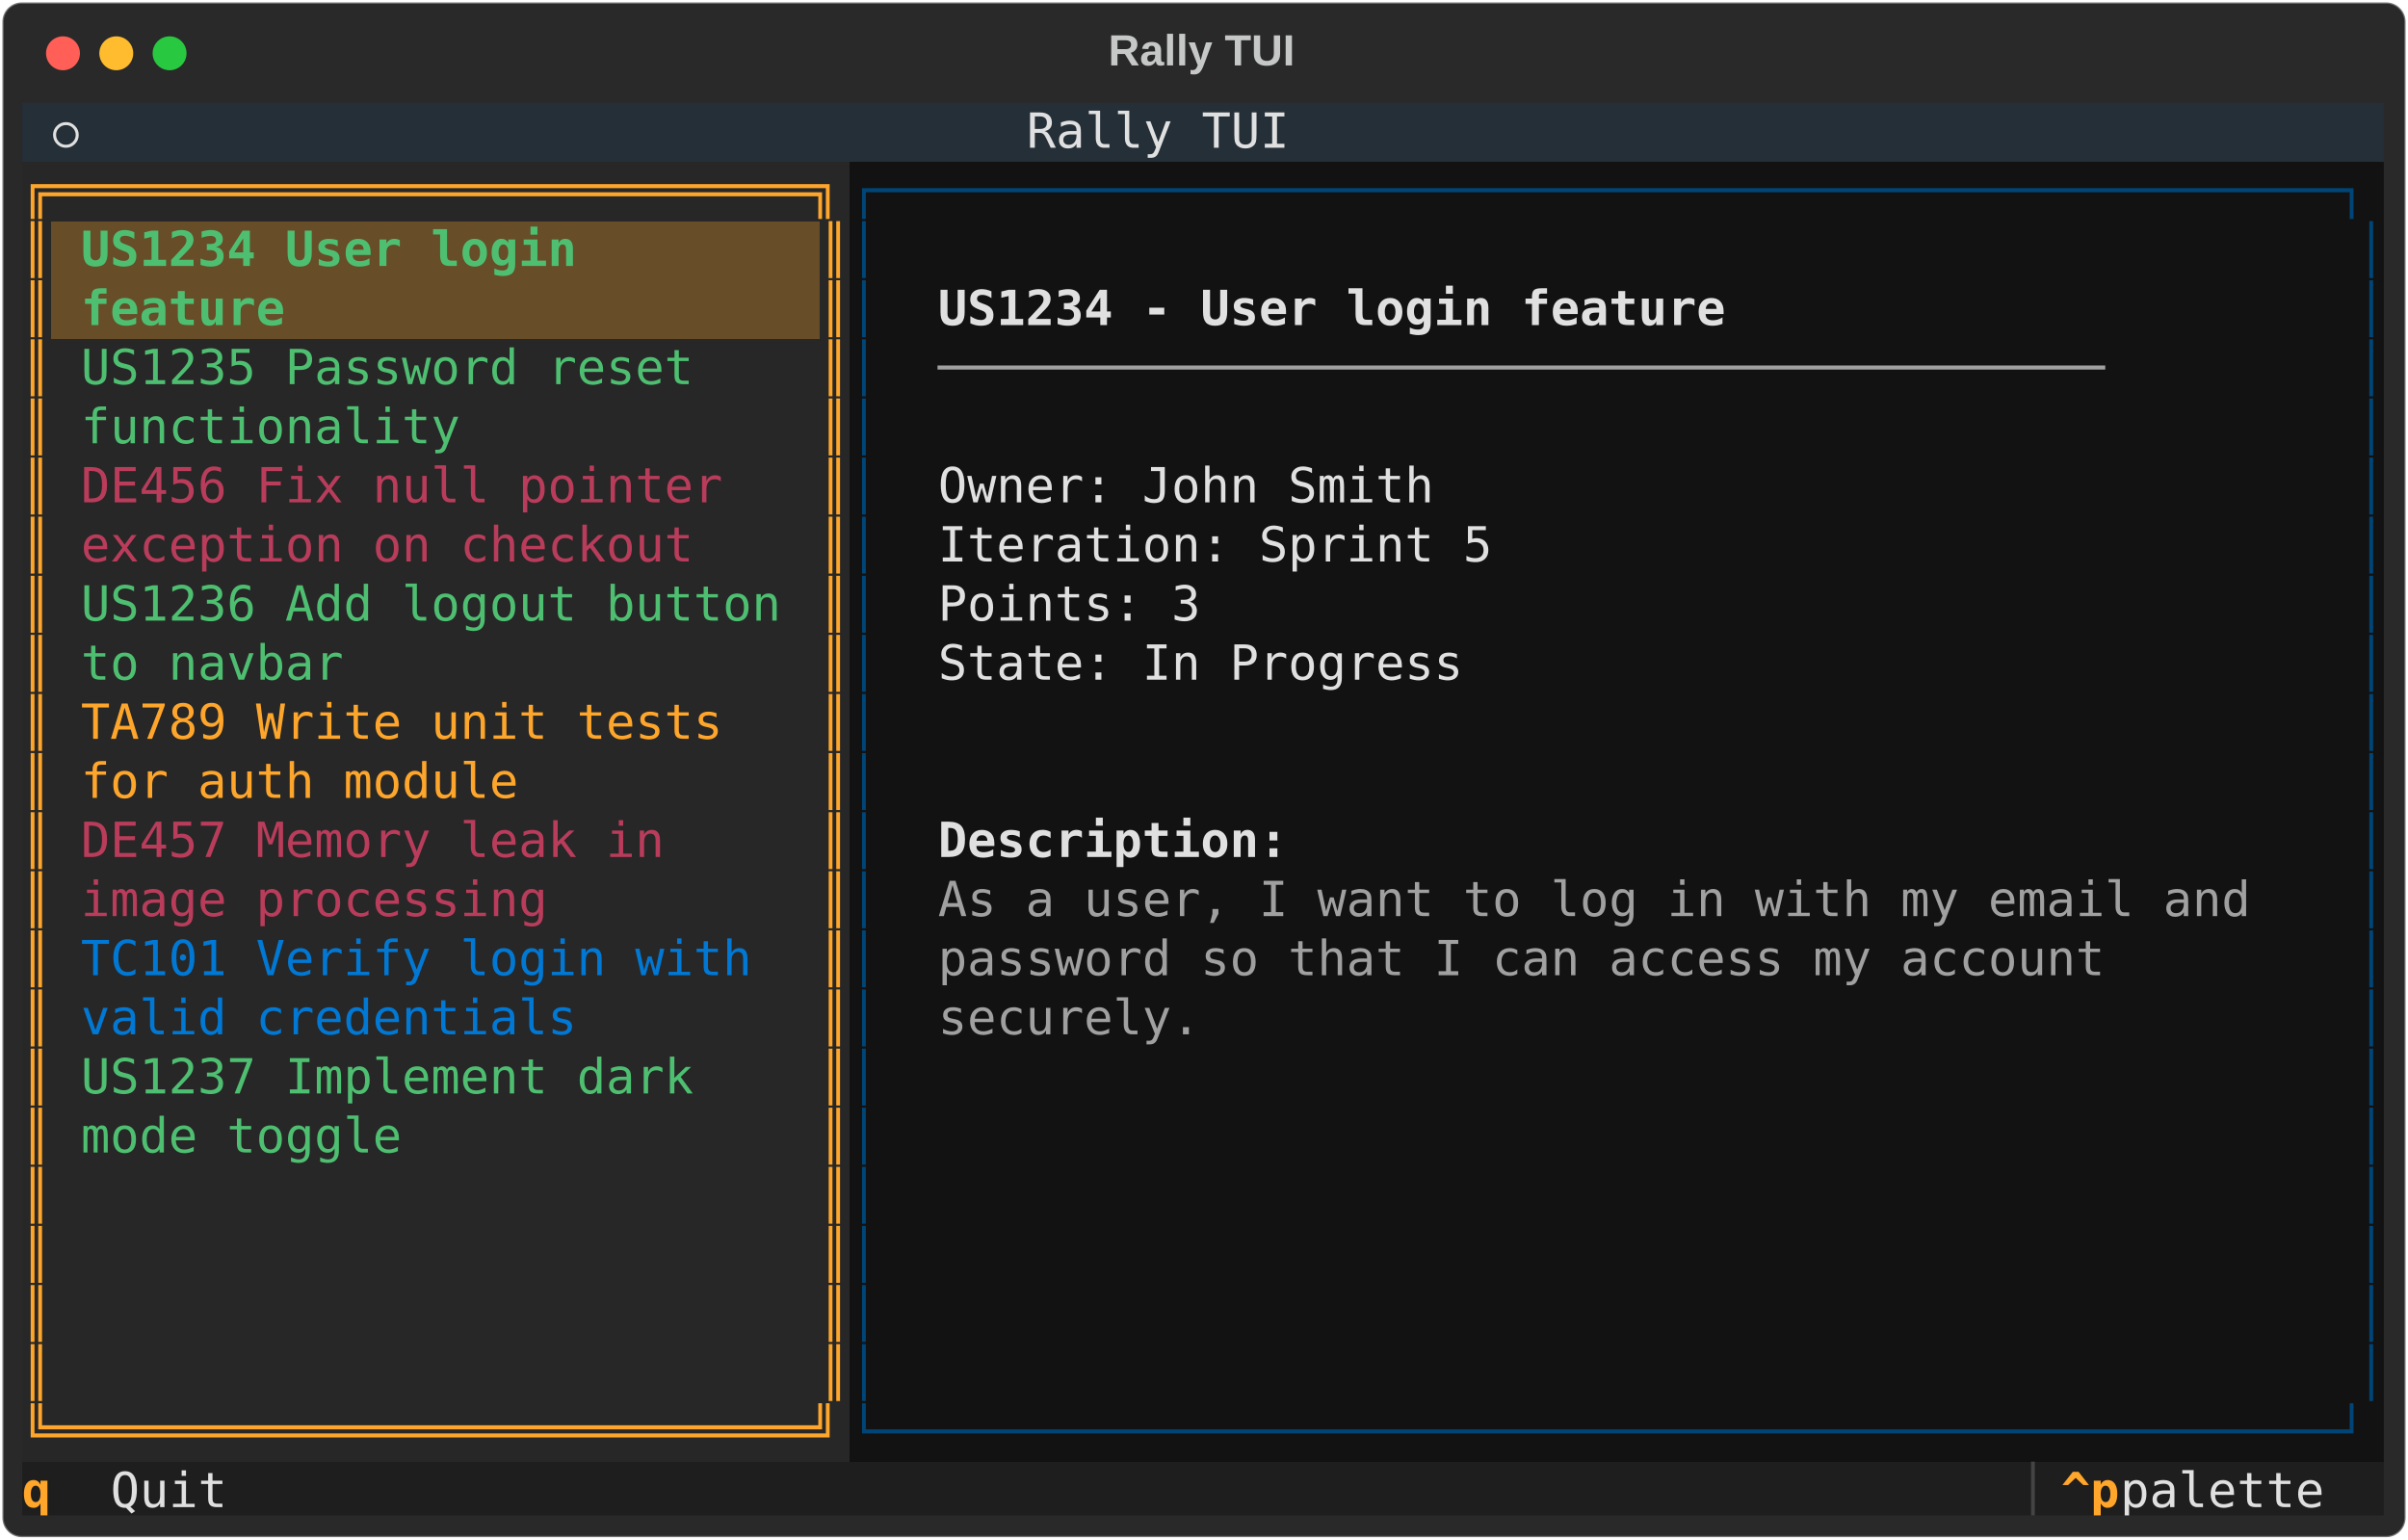
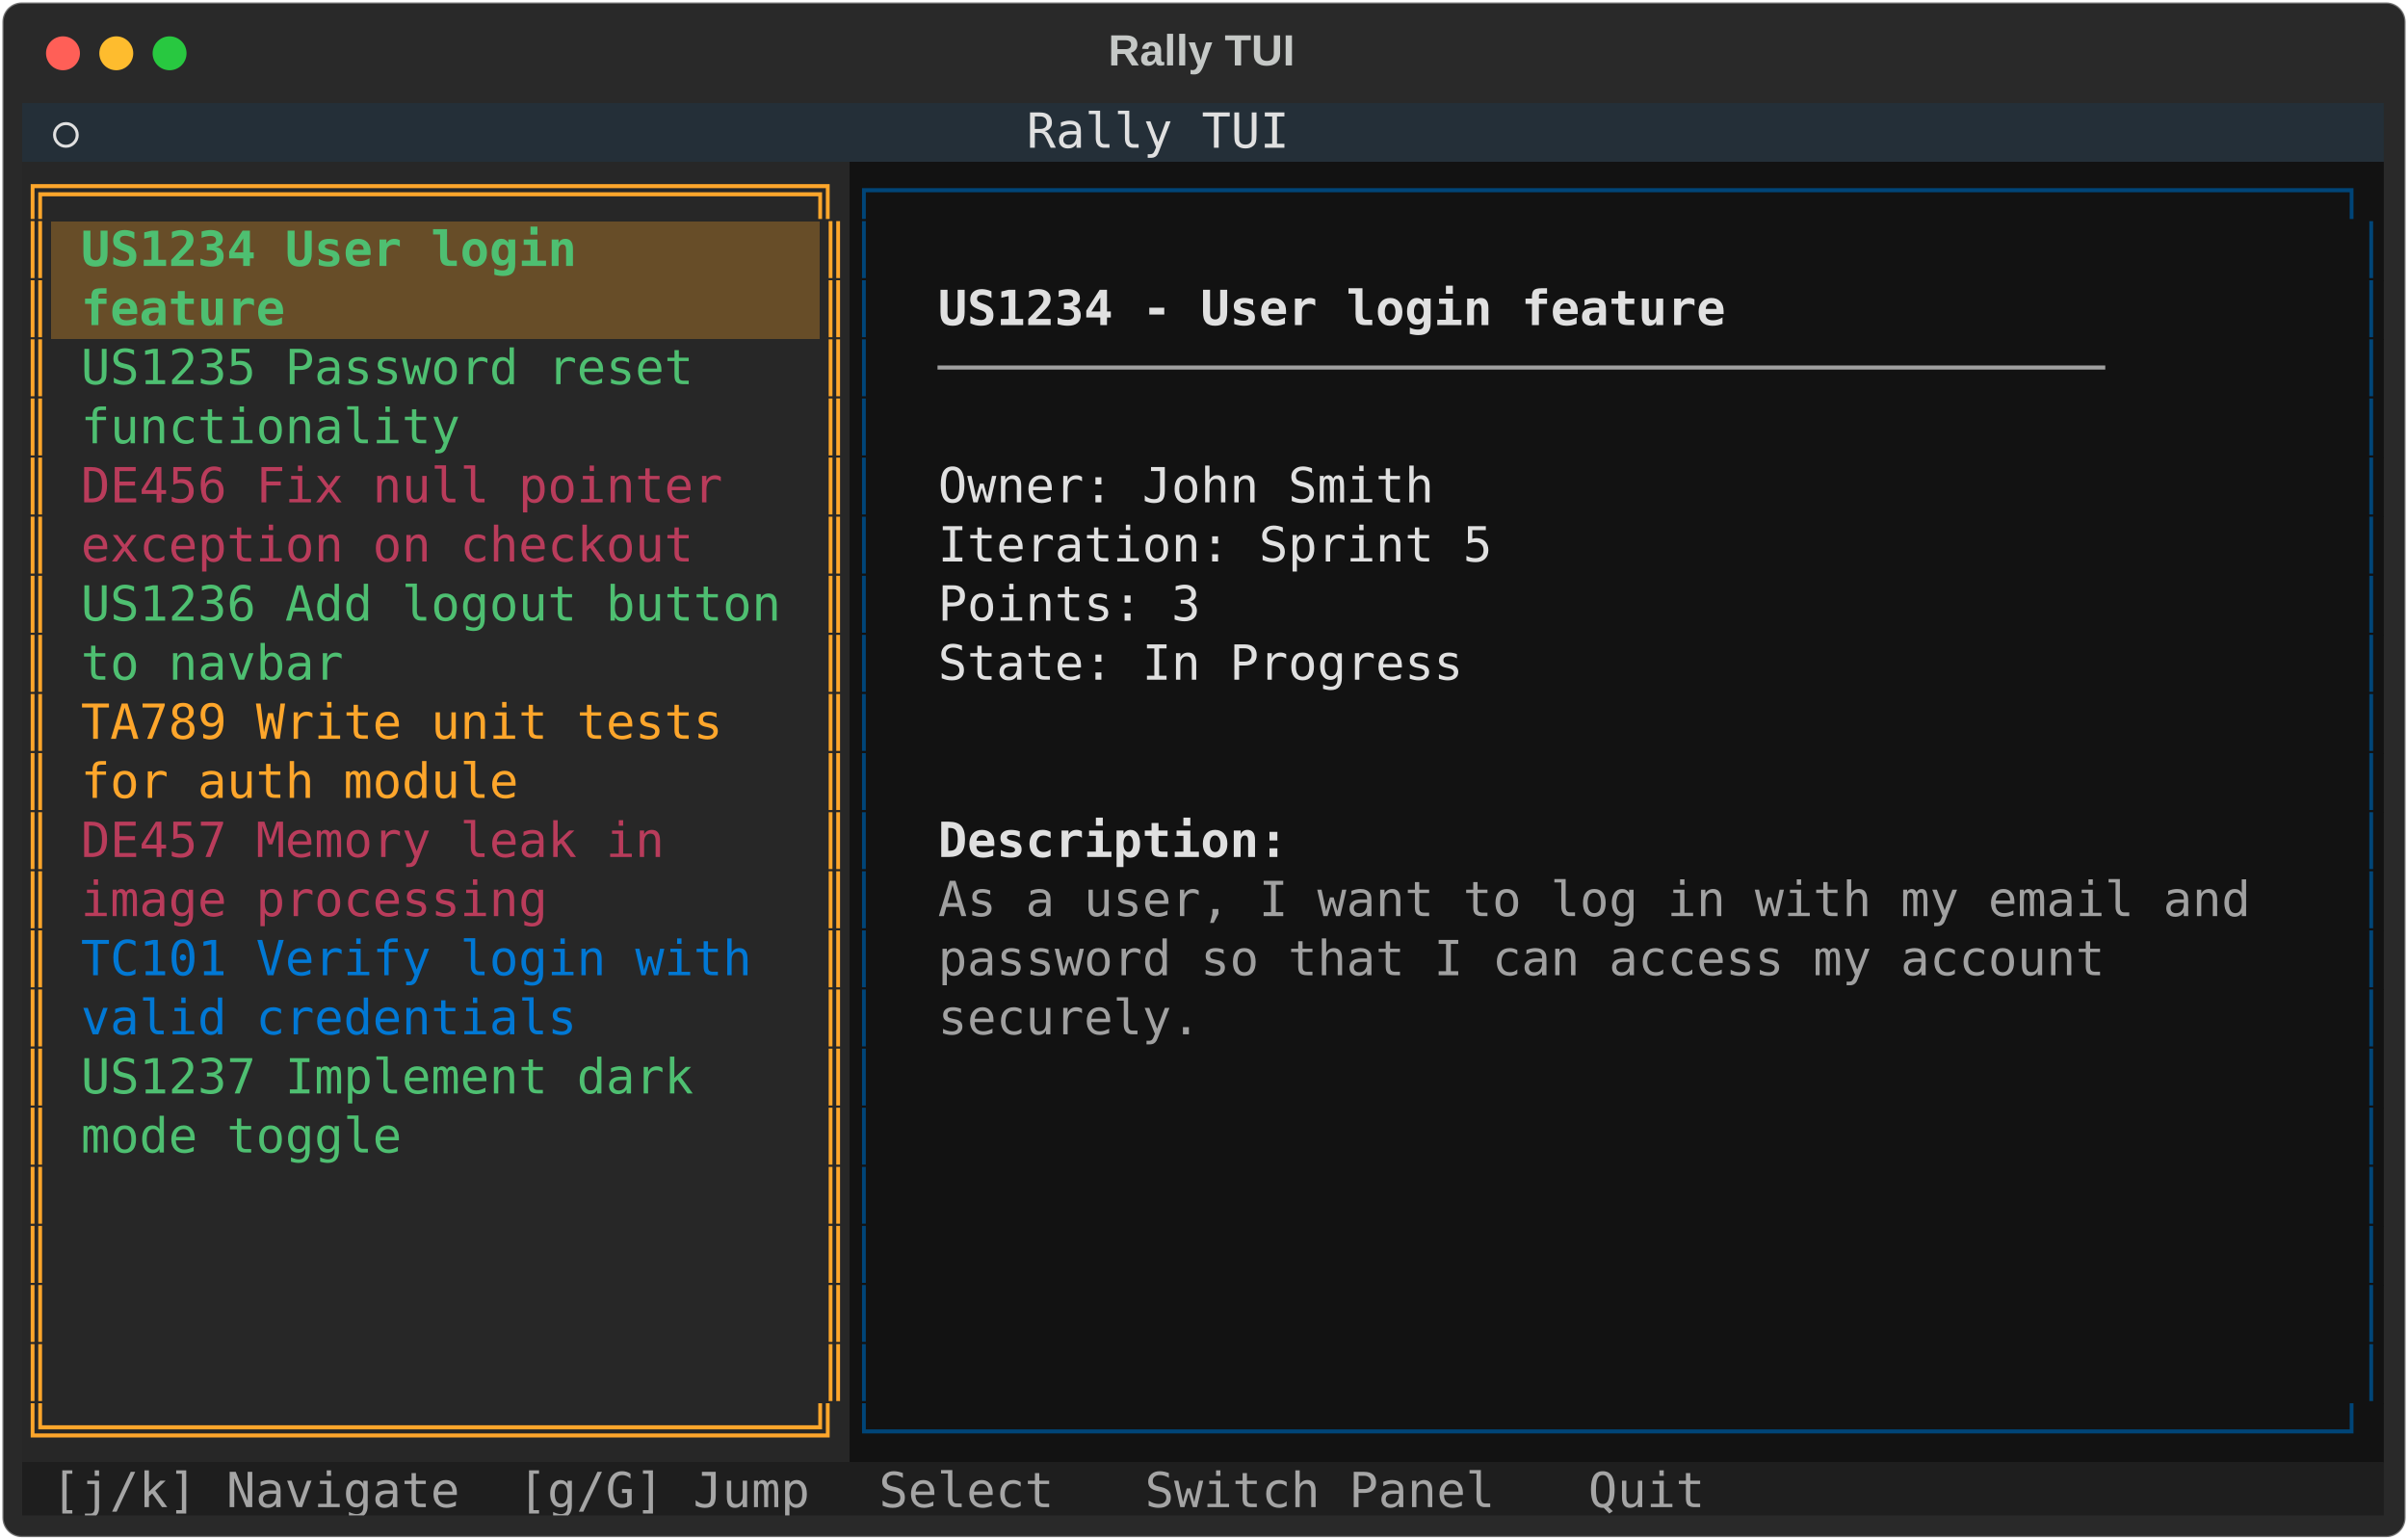
<svg xmlns="http://www.w3.org/2000/svg" class="rich-terminal" viewBox="0 0 994 635.6">
  <style>

    @font-face {
        font-family: "Fira Code";
        src: local("FiraCode-Regular"),
                url("https://cdnjs.cloudflare.com/ajax/libs/firacode/6.2.0/woff2/FiraCode-Regular.woff2") format("woff2"),
                url("https://cdnjs.cloudflare.com/ajax/libs/firacode/6.2.0/woff/FiraCode-Regular.woff") format("woff");
        font-style: normal;
        font-weight: 400;
    }
    @font-face {
        font-family: "Fira Code";
        src: local("FiraCode-Bold"),
                url("https://cdnjs.cloudflare.com/ajax/libs/firacode/6.2.0/woff2/FiraCode-Bold.woff2") format("woff2"),
                url("https://cdnjs.cloudflare.com/ajax/libs/firacode/6.2.0/woff/FiraCode-Bold.woff") format("woff");
        font-style: bold;
        font-weight: 700;
    }

    .terminal-matrix {
        font-family: Fira Code, monospace;
        font-size: 20px;
        line-height: 24.4px;
        font-variant-east-asian: full-width;
    }

    .terminal-title {
        font-size: 18px;
        font-weight: bold;
        font-family: arial;
    }

    .terminal-r1 { fill: #c5c8c6 }
.terminal-r2 { fill: #e0e0e0 }
.terminal-r3 { fill: #fea62b }
.terminal-r4 { fill: #004578 }
.terminal-r5 { fill: #4ebf71;font-weight: bold }
.terminal-r6 { fill: #e0e0e0;font-weight: bold }
.terminal-r7 { fill: #4ebf71 }
.terminal-r8 { fill: #a0a0a0 }
.terminal-r9 { fill: #b93c5b }
.terminal-r10 { fill: #0178d4 }
- .terminal-r11 { fill: #ffa62b;font-weight: bold }
- .terminal-r12 { fill: #444444 }
+ .terminal-r11 { fill: #a5a5a5 }
    </style>
  <defs>
    <clipPath id="terminal-clip-terminal">
      <rect x="0" y="0" width="975.0" height="584.6" />
    </clipPath>
    <clipPath id="terminal-line-0">
      <rect x="0" y="1.5" width="976" height="24.65" />
    </clipPath>
    <clipPath id="terminal-line-1">
      <rect x="0" y="25.9" width="976" height="24.65" />
    </clipPath>
    <clipPath id="terminal-line-2">
      <rect x="0" y="50.3" width="976" height="24.65" />
    </clipPath>
    <clipPath id="terminal-line-3">
      <rect x="0" y="74.7" width="976" height="24.65" />
    </clipPath>
    <clipPath id="terminal-line-4">
      <rect x="0" y="99.1" width="976" height="24.65" />
    </clipPath>
    <clipPath id="terminal-line-5">
      <rect x="0" y="123.5" width="976" height="24.65" />
    </clipPath>
    <clipPath id="terminal-line-6">
      <rect x="0" y="147.9" width="976" height="24.65" />
    </clipPath>
    <clipPath id="terminal-line-7">
      <rect x="0" y="172.3" width="976" height="24.65" />
    </clipPath>
    <clipPath id="terminal-line-8">
      <rect x="0" y="196.7" width="976" height="24.65" />
    </clipPath>
    <clipPath id="terminal-line-9">
      <rect x="0" y="221.1" width="976" height="24.65" />
    </clipPath>
    <clipPath id="terminal-line-10">
      <rect x="0" y="245.5" width="976" height="24.65" />
    </clipPath>
    <clipPath id="terminal-line-11">
      <rect x="0" y="269.9" width="976" height="24.65" />
    </clipPath>
    <clipPath id="terminal-line-12">
      <rect x="0" y="294.3" width="976" height="24.65" />
    </clipPath>
    <clipPath id="terminal-line-13">
      <rect x="0" y="318.7" width="976" height="24.65" />
    </clipPath>
    <clipPath id="terminal-line-14">
      <rect x="0" y="343.1" width="976" height="24.65" />
    </clipPath>
    <clipPath id="terminal-line-15">
      <rect x="0" y="367.5" width="976" height="24.65" />
    </clipPath>
    <clipPath id="terminal-line-16">
      <rect x="0" y="391.9" width="976" height="24.65" />
    </clipPath>
    <clipPath id="terminal-line-17">
      <rect x="0" y="416.3" width="976" height="24.65" />
    </clipPath>
    <clipPath id="terminal-line-18">
      <rect x="0" y="440.7" width="976" height="24.65" />
    </clipPath>
    <clipPath id="terminal-line-19">
      <rect x="0" y="465.1" width="976" height="24.65" />
    </clipPath>
    <clipPath id="terminal-line-20">
      <rect x="0" y="489.5" width="976" height="24.65" />
    </clipPath>
    <clipPath id="terminal-line-21">
      <rect x="0" y="513.9" width="976" height="24.65" />
    </clipPath>
    <clipPath id="terminal-line-22">
      <rect x="0" y="538.3" width="976" height="24.65" />
    </clipPath>
  </defs>
  <rect fill="#292929" stroke="rgba(255,255,255,0.35)" stroke-width="1" x="1" y="1" width="992" height="633.6" rx="8" />
  <text class="terminal-title" fill="#c5c8c6" text-anchor="middle" x="496" y="27">Rally TUI</text>
  <g transform="translate(26,22)">
    <circle cx="0" cy="0" r="7" fill="#ff5f57" />
    <circle cx="22" cy="0" r="7" fill="#febc2e" />
    <circle cx="44" cy="0" r="7" fill="#28c840" />
  </g>
  <g transform="translate(9, 41)" clip-path="url(#terminal-clip-terminal)">
    <rect fill="#242f38" x="0" y="1.5" width="12.2" height="24.65" shape-rendering="crispEdges" />
    <rect fill="#242f38" x="12.2" y="1.5" width="12.2" height="24.65" shape-rendering="crispEdges" />
    <rect fill="#242f38" x="24.4" y="1.5" width="61" height="24.65" shape-rendering="crispEdges" />
    <rect fill="#242f38" x="85.4" y="1.5" width="12.2" height="24.65" shape-rendering="crispEdges" />
    <rect fill="#242f38" x="97.6" y="1.5" width="317.2" height="24.65" shape-rendering="crispEdges" />
    <rect fill="#242f38" x="414.8" y="1.5" width="109.8" height="24.65" shape-rendering="crispEdges" />
    <rect fill="#242f38" x="524.6" y="1.5" width="329.4" height="24.65" shape-rendering="crispEdges" />
    <rect fill="#242f38" x="854" y="1.5" width="12.2" height="24.65" shape-rendering="crispEdges" />
    <rect fill="#242f38" x="866.2" y="1.5" width="0" height="24.65" shape-rendering="crispEdges" />
    <rect fill="#242f38" x="866.2" y="1.5" width="109.8" height="24.65" shape-rendering="crispEdges" />
    <rect fill="#272727" x="0" y="25.9" width="341.6" height="24.65" shape-rendering="crispEdges" />
    <rect fill="#121212" x="341.6" y="25.9" width="634.4" height="24.65" shape-rendering="crispEdges" />
    <rect fill="#272727" x="0" y="50.3" width="12.2" height="24.65" shape-rendering="crispEdges" />
    <rect fill="#674d28" x="12.2" y="50.3" width="12.2" height="24.65" shape-rendering="crispEdges" />
    <rect fill="#674d28" x="24.4" y="50.3" width="207.4" height="24.65" shape-rendering="crispEdges" />
    <rect fill="#674d28" x="231.8" y="50.3" width="97.6" height="24.65" shape-rendering="crispEdges" />
    <rect fill="#272727" x="329.4" y="50.3" width="12.2" height="24.65" shape-rendering="crispEdges" />
    <rect fill="#121212" x="341.6" y="50.3" width="12.2" height="24.65" shape-rendering="crispEdges" />
    <rect fill="#121212" x="353.8" y="50.3" width="610" height="24.65" shape-rendering="crispEdges" />
    <rect fill="#121212" x="963.8" y="50.3" width="12.2" height="24.65" shape-rendering="crispEdges" />
    <rect fill="#272727" x="0" y="74.7" width="12.2" height="24.65" shape-rendering="crispEdges" />
    <rect fill="#674d28" x="12.2" y="74.7" width="12.2" height="24.65" shape-rendering="crispEdges" />
    <rect fill="#674d28" x="24.4" y="74.7" width="85.4" height="24.65" shape-rendering="crispEdges" />
    <rect fill="#674d28" x="109.8" y="74.7" width="219.6" height="24.65" shape-rendering="crispEdges" />
    <rect fill="#272727" x="329.4" y="74.7" width="12.2" height="24.65" shape-rendering="crispEdges" />
    <rect fill="#121212" x="341.6" y="74.7" width="12.2" height="24.65" shape-rendering="crispEdges" />
    <rect fill="#121212" x="353.8" y="74.7" width="24.4" height="24.65" shape-rendering="crispEdges" />
    <rect fill="#121212" x="378.2" y="74.7" width="329.4" height="24.65" shape-rendering="crispEdges" />
    <rect fill="#121212" x="707.6" y="74.7" width="256.2" height="24.65" shape-rendering="crispEdges" />
    <rect fill="#121212" x="963.8" y="74.7" width="12.2" height="24.65" shape-rendering="crispEdges" />
    <rect fill="#272727" x="0" y="99.1" width="12.2" height="24.65" shape-rendering="crispEdges" />
    <rect fill="#272727" x="12.2" y="99.1" width="12.2" height="24.65" shape-rendering="crispEdges" />
    <rect fill="#272727" x="24.4" y="99.1" width="256.2" height="24.65" shape-rendering="crispEdges" />
    <rect fill="#272727" x="280.6" y="99.1" width="48.8" height="24.65" shape-rendering="crispEdges" />
    <rect fill="#272727" x="329.4" y="99.1" width="12.2" height="24.65" shape-rendering="crispEdges" />
    <rect fill="#121212" x="341.6" y="99.1" width="12.2" height="24.65" shape-rendering="crispEdges" />
    <rect fill="#121212" x="353.8" y="99.1" width="24.4" height="24.65" shape-rendering="crispEdges" />
    <rect fill="#121212" x="378.2" y="99.1" width="488" height="24.65" shape-rendering="crispEdges" />
    <rect fill="#121212" x="866.2" y="99.1" width="97.6" height="24.65" shape-rendering="crispEdges" />
    <rect fill="#121212" x="963.8" y="99.1" width="12.2" height="24.65" shape-rendering="crispEdges" />
    <rect fill="#272727" x="0" y="123.5" width="12.2" height="24.65" shape-rendering="crispEdges" />
    <rect fill="#272727" x="12.2" y="123.5" width="12.2" height="24.65" shape-rendering="crispEdges" />
    <rect fill="#272727" x="24.4" y="123.5" width="158.6" height="24.65" shape-rendering="crispEdges" />
    <rect fill="#272727" x="183" y="123.5" width="146.4" height="24.65" shape-rendering="crispEdges" />
    <rect fill="#272727" x="329.4" y="123.5" width="12.2" height="24.65" shape-rendering="crispEdges" />
    <rect fill="#121212" x="341.6" y="123.5" width="12.2" height="24.65" shape-rendering="crispEdges" />
    <rect fill="#121212" x="353.8" y="123.5" width="610" height="24.65" shape-rendering="crispEdges" />
    <rect fill="#121212" x="963.8" y="123.5" width="12.2" height="24.65" shape-rendering="crispEdges" />
    <rect fill="#272727" x="0" y="147.9" width="12.2" height="24.65" shape-rendering="crispEdges" />
    <rect fill="#272727" x="12.2" y="147.9" width="12.2" height="24.65" shape-rendering="crispEdges" />
    <rect fill="#272727" x="24.4" y="147.9" width="268.4" height="24.65" shape-rendering="crispEdges" />
    <rect fill="#272727" x="292.8" y="147.9" width="36.6" height="24.65" shape-rendering="crispEdges" />
    <rect fill="#272727" x="329.4" y="147.9" width="12.2" height="24.65" shape-rendering="crispEdges" />
    <rect fill="#121212" x="341.6" y="147.9" width="12.2" height="24.65" shape-rendering="crispEdges" />
    <rect fill="#121212" x="353.8" y="147.9" width="24.4" height="24.65" shape-rendering="crispEdges" />
    <rect fill="#121212" x="378.2" y="147.9" width="207.4" height="24.65" shape-rendering="crispEdges" />
    <rect fill="#121212" x="585.6" y="147.9" width="378.2" height="24.65" shape-rendering="crispEdges" />
    <rect fill="#121212" x="963.8" y="147.9" width="12.2" height="24.65" shape-rendering="crispEdges" />
    <rect fill="#272727" x="0" y="172.3" width="12.2" height="24.65" shape-rendering="crispEdges" />
    <rect fill="#272727" x="12.2" y="172.3" width="12.2" height="24.65" shape-rendering="crispEdges" />
    <rect fill="#272727" x="24.4" y="172.3" width="256.2" height="24.65" shape-rendering="crispEdges" />
    <rect fill="#272727" x="280.6" y="172.3" width="48.8" height="24.65" shape-rendering="crispEdges" />
    <rect fill="#272727" x="329.4" y="172.3" width="12.2" height="24.65" shape-rendering="crispEdges" />
    <rect fill="#121212" x="341.6" y="172.3" width="12.2" height="24.65" shape-rendering="crispEdges" />
    <rect fill="#121212" x="353.8" y="172.3" width="24.4" height="24.65" shape-rendering="crispEdges" />
    <rect fill="#121212" x="378.2" y="172.3" width="231.8" height="24.65" shape-rendering="crispEdges" />
    <rect fill="#121212" x="610" y="172.3" width="353.8" height="24.65" shape-rendering="crispEdges" />
    <rect fill="#121212" x="963.8" y="172.3" width="12.2" height="24.65" shape-rendering="crispEdges" />
    <rect fill="#272727" x="0" y="196.7" width="12.2" height="24.65" shape-rendering="crispEdges" />
    <rect fill="#272727" x="12.2" y="196.7" width="12.2" height="24.65" shape-rendering="crispEdges" />
    <rect fill="#272727" x="24.4" y="196.7" width="292.8" height="24.65" shape-rendering="crispEdges" />
    <rect fill="#272727" x="317.2" y="196.7" width="12.2" height="24.65" shape-rendering="crispEdges" />
    <rect fill="#272727" x="329.4" y="196.7" width="12.2" height="24.65" shape-rendering="crispEdges" />
    <rect fill="#121212" x="341.6" y="196.7" width="12.2" height="24.65" shape-rendering="crispEdges" />
    <rect fill="#121212" x="353.8" y="196.7" width="24.4" height="24.65" shape-rendering="crispEdges" />
    <rect fill="#121212" x="378.2" y="196.7" width="109.8" height="24.65" shape-rendering="crispEdges" />
    <rect fill="#121212" x="488" y="196.7" width="475.8" height="24.65" shape-rendering="crispEdges" />
    <rect fill="#121212" x="963.8" y="196.7" width="12.2" height="24.65" shape-rendering="crispEdges" />
    <rect fill="#272727" x="0" y="221.1" width="12.2" height="24.65" shape-rendering="crispEdges" />
    <rect fill="#272727" x="12.2" y="221.1" width="12.2" height="24.65" shape-rendering="crispEdges" />
    <rect fill="#272727" x="24.4" y="221.1" width="109.8" height="24.65" shape-rendering="crispEdges" />
    <rect fill="#272727" x="134.2" y="221.1" width="195.2" height="24.65" shape-rendering="crispEdges" />
    <rect fill="#272727" x="329.4" y="221.1" width="12.2" height="24.65" shape-rendering="crispEdges" />
    <rect fill="#121212" x="341.6" y="221.1" width="12.2" height="24.65" shape-rendering="crispEdges" />
    <rect fill="#121212" x="353.8" y="221.1" width="24.4" height="24.65" shape-rendering="crispEdges" />
    <rect fill="#121212" x="378.2" y="221.1" width="219.6" height="24.65" shape-rendering="crispEdges" />
    <rect fill="#121212" x="597.8" y="221.1" width="366" height="24.65" shape-rendering="crispEdges" />
    <rect fill="#121212" x="963.8" y="221.1" width="12.2" height="24.65" shape-rendering="crispEdges" />
    <rect fill="#272727" x="0" y="245.5" width="12.2" height="24.65" shape-rendering="crispEdges" />
    <rect fill="#272727" x="12.2" y="245.5" width="12.2" height="24.65" shape-rendering="crispEdges" />
    <rect fill="#272727" x="24.4" y="245.5" width="268.4" height="24.65" shape-rendering="crispEdges" />
    <rect fill="#272727" x="292.8" y="245.5" width="36.6" height="24.65" shape-rendering="crispEdges" />
    <rect fill="#272727" x="329.4" y="245.5" width="12.2" height="24.65" shape-rendering="crispEdges" />
    <rect fill="#121212" x="341.6" y="245.5" width="12.2" height="24.65" shape-rendering="crispEdges" />
    <rect fill="#121212" x="353.8" y="245.5" width="610" height="24.65" shape-rendering="crispEdges" />
    <rect fill="#121212" x="963.8" y="245.5" width="12.2" height="24.65" shape-rendering="crispEdges" />
    <rect fill="#272727" x="0" y="269.9" width="12.2" height="24.65" shape-rendering="crispEdges" />
    <rect fill="#272727" x="12.2" y="269.9" width="12.2" height="24.65" shape-rendering="crispEdges" />
    <rect fill="#272727" x="24.4" y="269.9" width="183" height="24.65" shape-rendering="crispEdges" />
    <rect fill="#272727" x="207.4" y="269.9" width="122" height="24.65" shape-rendering="crispEdges" />
    <rect fill="#272727" x="329.4" y="269.9" width="12.2" height="24.65" shape-rendering="crispEdges" />
    <rect fill="#121212" x="341.6" y="269.9" width="12.2" height="24.65" shape-rendering="crispEdges" />
    <rect fill="#121212" x="353.8" y="269.9" width="24.4" height="24.65" shape-rendering="crispEdges" />
    <rect fill="#121212" x="378.2" y="269.9" width="0" height="24.65" shape-rendering="crispEdges" />
    <rect fill="#121212" x="378.2" y="269.9" width="585.6" height="24.65" shape-rendering="crispEdges" />
    <rect fill="#121212" x="963.8" y="269.9" width="12.2" height="24.65" shape-rendering="crispEdges" />
    <rect fill="#272727" x="0" y="294.3" width="12.2" height="24.65" shape-rendering="crispEdges" />
    <rect fill="#272727" x="12.2" y="294.3" width="12.2" height="24.65" shape-rendering="crispEdges" />
    <rect fill="#272727" x="24.4" y="294.3" width="244" height="24.65" shape-rendering="crispEdges" />
    <rect fill="#272727" x="268.4" y="294.3" width="61" height="24.65" shape-rendering="crispEdges" />
    <rect fill="#272727" x="329.4" y="294.3" width="12.2" height="24.65" shape-rendering="crispEdges" />
    <rect fill="#121212" x="341.6" y="294.3" width="12.2" height="24.65" shape-rendering="crispEdges" />
    <rect fill="#121212" x="353.8" y="294.3" width="24.4" height="24.65" shape-rendering="crispEdges" />
    <rect fill="#121212" x="378.2" y="294.3" width="146.4" height="24.65" shape-rendering="crispEdges" />
    <rect fill="#121212" x="524.6" y="294.3" width="439.2" height="24.65" shape-rendering="crispEdges" />
    <rect fill="#121212" x="963.8" y="294.3" width="12.2" height="24.65" shape-rendering="crispEdges" />
    <rect fill="#272727" x="0" y="318.7" width="12.2" height="24.65" shape-rendering="crispEdges" />
    <rect fill="#272727" x="12.2" y="318.7" width="12.2" height="24.65" shape-rendering="crispEdges" />
    <rect fill="#272727" x="24.4" y="318.7" width="195.2" height="24.65" shape-rendering="crispEdges" />
    <rect fill="#272727" x="219.6" y="318.7" width="109.8" height="24.65" shape-rendering="crispEdges" />
    <rect fill="#272727" x="329.4" y="318.7" width="12.2" height="24.65" shape-rendering="crispEdges" />
    <rect fill="#121212" x="341.6" y="318.7" width="12.2" height="24.65" shape-rendering="crispEdges" />
    <rect fill="#121212" x="353.8" y="318.7" width="24.4" height="24.65" shape-rendering="crispEdges" />
    <rect fill="#121212" x="378.2" y="318.7" width="549" height="24.65" shape-rendering="crispEdges" />
    <rect fill="#121212" x="927.2" y="318.7" width="36.6" height="24.65" shape-rendering="crispEdges" />
    <rect fill="#121212" x="963.8" y="318.7" width="12.2" height="24.65" shape-rendering="crispEdges" />
    <rect fill="#272727" x="0" y="343.1" width="12.2" height="24.65" shape-rendering="crispEdges" />
    <rect fill="#272727" x="12.2" y="343.1" width="12.2" height="24.65" shape-rendering="crispEdges" />
    <rect fill="#272727" x="24.4" y="343.1" width="280.6" height="24.65" shape-rendering="crispEdges" />
    <rect fill="#272727" x="305" y="343.1" width="24.4" height="24.65" shape-rendering="crispEdges" />
    <rect fill="#272727" x="329.4" y="343.1" width="12.2" height="24.65" shape-rendering="crispEdges" />
    <rect fill="#121212" x="341.6" y="343.1" width="12.2" height="24.65" shape-rendering="crispEdges" />
    <rect fill="#121212" x="353.8" y="343.1" width="24.4" height="24.65" shape-rendering="crispEdges" />
    <rect fill="#121212" x="378.2" y="343.1" width="488" height="24.65" shape-rendering="crispEdges" />
    <rect fill="#121212" x="866.2" y="343.1" width="97.6" height="24.65" shape-rendering="crispEdges" />
    <rect fill="#121212" x="963.8" y="343.1" width="12.2" height="24.65" shape-rendering="crispEdges" />
    <rect fill="#272727" x="0" y="367.5" width="12.2" height="24.65" shape-rendering="crispEdges" />
    <rect fill="#272727" x="12.2" y="367.5" width="12.2" height="24.65" shape-rendering="crispEdges" />
    <rect fill="#272727" x="24.4" y="367.5" width="207.4" height="24.65" shape-rendering="crispEdges" />
    <rect fill="#272727" x="231.8" y="367.5" width="97.6" height="24.65" shape-rendering="crispEdges" />
    <rect fill="#272727" x="329.4" y="367.5" width="12.2" height="24.65" shape-rendering="crispEdges" />
    <rect fill="#121212" x="341.6" y="367.5" width="12.2" height="24.65" shape-rendering="crispEdges" />
    <rect fill="#121212" x="353.8" y="367.5" width="24.4" height="24.65" shape-rendering="crispEdges" />
    <rect fill="#121212" x="378.2" y="367.5" width="109.8" height="24.65" shape-rendering="crispEdges" />
    <rect fill="#121212" x="488" y="367.5" width="475.8" height="24.65" shape-rendering="crispEdges" />
    <rect fill="#121212" x="963.8" y="367.5" width="12.2" height="24.65" shape-rendering="crispEdges" />
    <rect fill="#272727" x="0" y="391.9" width="12.2" height="24.65" shape-rendering="crispEdges" />
    <rect fill="#272727" x="12.2" y="391.9" width="12.2" height="24.65" shape-rendering="crispEdges" />
    <rect fill="#272727" x="24.4" y="391.9" width="256.2" height="24.65" shape-rendering="crispEdges" />
    <rect fill="#272727" x="280.6" y="391.9" width="48.8" height="24.65" shape-rendering="crispEdges" />
    <rect fill="#272727" x="329.4" y="391.9" width="12.2" height="24.65" shape-rendering="crispEdges" />
    <rect fill="#121212" x="341.6" y="391.9" width="12.2" height="24.65" shape-rendering="crispEdges" />
    <rect fill="#121212" x="353.8" y="391.9" width="610" height="24.65" shape-rendering="crispEdges" />
    <rect fill="#121212" x="963.8" y="391.9" width="12.2" height="24.65" shape-rendering="crispEdges" />
    <rect fill="#272727" x="0" y="416.3" width="12.2" height="24.65" shape-rendering="crispEdges" />
    <rect fill="#272727" x="12.2" y="416.3" width="12.2" height="24.65" shape-rendering="crispEdges" />
    <rect fill="#272727" x="24.4" y="416.3" width="134.2" height="24.65" shape-rendering="crispEdges" />
    <rect fill="#272727" x="158.6" y="416.3" width="170.8" height="24.65" shape-rendering="crispEdges" />
    <rect fill="#272727" x="329.4" y="416.3" width="12.2" height="24.65" shape-rendering="crispEdges" />
    <rect fill="#121212" x="341.6" y="416.3" width="12.2" height="24.65" shape-rendering="crispEdges" />
    <rect fill="#121212" x="353.8" y="416.3" width="610" height="24.65" shape-rendering="crispEdges" />
    <rect fill="#121212" x="963.8" y="416.3" width="12.2" height="24.65" shape-rendering="crispEdges" />
    <rect fill="#272727" x="0" y="440.7" width="12.2" height="24.65" shape-rendering="crispEdges" />
    <rect fill="#272727" x="12.2" y="440.7" width="317.2" height="24.65" shape-rendering="crispEdges" />
    <rect fill="#272727" x="329.4" y="440.7" width="12.2" height="24.65" shape-rendering="crispEdges" />
    <rect fill="#121212" x="341.6" y="440.7" width="12.2" height="24.65" shape-rendering="crispEdges" />
    <rect fill="#121212" x="353.8" y="440.7" width="610" height="24.65" shape-rendering="crispEdges" />
    <rect fill="#121212" x="963.8" y="440.7" width="12.2" height="24.65" shape-rendering="crispEdges" />
    <rect fill="#272727" x="0" y="465.1" width="12.2" height="24.65" shape-rendering="crispEdges" />
    <rect fill="#272727" x="12.2" y="465.1" width="317.2" height="24.65" shape-rendering="crispEdges" />
    <rect fill="#272727" x="329.4" y="465.1" width="12.2" height="24.65" shape-rendering="crispEdges" />
    <rect fill="#121212" x="341.6" y="465.1" width="12.2" height="24.65" shape-rendering="crispEdges" />
    <rect fill="#121212" x="353.8" y="465.1" width="610" height="24.65" shape-rendering="crispEdges" />
    <rect fill="#121212" x="963.8" y="465.1" width="12.2" height="24.65" shape-rendering="crispEdges" />
    <rect fill="#272727" x="0" y="489.5" width="12.2" height="24.65" shape-rendering="crispEdges" />
    <rect fill="#272727" x="12.2" y="489.5" width="317.2" height="24.65" shape-rendering="crispEdges" />
    <rect fill="#272727" x="329.4" y="489.5" width="12.2" height="24.65" shape-rendering="crispEdges" />
    <rect fill="#121212" x="341.6" y="489.5" width="12.2" height="24.65" shape-rendering="crispEdges" />
    <rect fill="#121212" x="353.8" y="489.5" width="610" height="24.65" shape-rendering="crispEdges" />
    <rect fill="#121212" x="963.8" y="489.5" width="12.2" height="24.65" shape-rendering="crispEdges" />
    <rect fill="#272727" x="0" y="513.9" width="12.2" height="24.65" shape-rendering="crispEdges" />
    <rect fill="#272727" x="12.2" y="513.9" width="317.2" height="24.65" shape-rendering="crispEdges" />
    <rect fill="#272727" x="329.4" y="513.9" width="12.2" height="24.65" shape-rendering="crispEdges" />
    <rect fill="#121212" x="341.6" y="513.9" width="12.2" height="24.65" shape-rendering="crispEdges" />
    <rect fill="#121212" x="353.8" y="513.9" width="610" height="24.65" shape-rendering="crispEdges" />
    <rect fill="#121212" x="963.8" y="513.9" width="12.2" height="24.65" shape-rendering="crispEdges" />
    <rect fill="#272727" x="0" y="538.3" width="341.6" height="24.65" shape-rendering="crispEdges" />
    <rect fill="#121212" x="341.6" y="538.3" width="634.4" height="24.65" shape-rendering="crispEdges" />
-     <rect fill="#1e1e1e" x="0" y="562.7" width="36.6" height="24.65" shape-rendering="crispEdges" />
-     <rect fill="#1e1e1e" x="36.6" y="562.7" width="61" height="24.65" shape-rendering="crispEdges" />
-     <rect fill="#1e1e1e" x="97.6" y="562.7" width="732" height="24.65" shape-rendering="crispEdges" />
-     <rect fill="#1e1e1e" x="829.6" y="562.7" width="12.2" height="24.65" shape-rendering="crispEdges" />
-     <rect fill="#1e1e1e" x="841.8" y="562.7" width="24.4" height="24.65" shape-rendering="crispEdges" />
-     <rect fill="#1e1e1e" x="866.2" y="562.7" width="97.6" height="24.65" shape-rendering="crispEdges" />
-     <rect fill="#1e1e1e" x="963.8" y="562.7" width="12.2" height="24.65" shape-rendering="crispEdges" />
+     <rect fill="#1e1e1e" x="0" y="562.7" width="12.2" height="24.65" shape-rendering="crispEdges" />
+     <rect fill="#1e1e1e" x="12.2" y="562.7" width="341.6" height="24.65" shape-rendering="crispEdges" />
+     <rect fill="#1e1e1e" x="353.8" y="562.7" width="109.8" height="24.65" shape-rendering="crispEdges" />
+     <rect fill="#1e1e1e" x="463.6" y="562.7" width="183" height="24.65" shape-rendering="crispEdges" />
+     <rect fill="#1e1e1e" x="646.6" y="562.7" width="61" height="24.65" shape-rendering="crispEdges" />
+     <rect fill="#1e1e1e" x="707.6" y="562.7" width="268.4" height="24.65" shape-rendering="crispEdges" />
    <g class="terminal-matrix">
      <text class="terminal-r2" x="12.2" y="20" textLength="12.2" clip-path="url(#terminal-line-0)">⭘</text>
      <text class="terminal-r2" x="414.8" y="20" textLength="109.8" clip-path="url(#terminal-line-0)">Rally TUI</text>
      <text class="terminal-r1" x="976" y="20" textLength="12.2" clip-path="url(#terminal-line-0)">
</text>
      <text class="terminal-r3" x="0" y="44.4" textLength="341.6" clip-path="url(#terminal-line-1)">╔══════════════════════════╗</text>
      <text class="terminal-r4" x="341.6" y="44.4" textLength="634.4" clip-path="url(#terminal-line-1)">┌──────────────────────────────────────────────────┐</text>
      <text class="terminal-r1" x="976" y="44.4" textLength="12.2" clip-path="url(#terminal-line-1)">
</text>
      <text class="terminal-r3" x="0" y="68.8" textLength="12.2" clip-path="url(#terminal-line-2)">║</text>
      <text class="terminal-r5" x="24.4" y="68.8" textLength="207.4" clip-path="url(#terminal-line-2)">US1234 User login</text>
      <text class="terminal-r3" x="329.4" y="68.8" textLength="12.2" clip-path="url(#terminal-line-2)">║</text>
      <text class="terminal-r4" x="341.6" y="68.8" textLength="12.2" clip-path="url(#terminal-line-2)">│</text>
      <text class="terminal-r4" x="963.8" y="68.8" textLength="12.2" clip-path="url(#terminal-line-2)">│</text>
      <text class="terminal-r1" x="976" y="68.8" textLength="12.2" clip-path="url(#terminal-line-2)">
</text>
      <text class="terminal-r3" x="0" y="93.2" textLength="12.2" clip-path="url(#terminal-line-3)">║</text>
      <text class="terminal-r5" x="24.4" y="93.2" textLength="85.4" clip-path="url(#terminal-line-3)">feature</text>
      <text class="terminal-r3" x="329.4" y="93.2" textLength="12.2" clip-path="url(#terminal-line-3)">║</text>
      <text class="terminal-r4" x="341.6" y="93.2" textLength="12.2" clip-path="url(#terminal-line-3)">│</text>
      <text class="terminal-r6" x="378.2" y="93.2" textLength="329.4" clip-path="url(#terminal-line-3)">US1234 - User login feature</text>
      <text class="terminal-r4" x="963.8" y="93.2" textLength="12.2" clip-path="url(#terminal-line-3)">│</text>
      <text class="terminal-r1" x="976" y="93.2" textLength="12.2" clip-path="url(#terminal-line-3)">
</text>
      <text class="terminal-r3" x="0" y="117.6" textLength="12.2" clip-path="url(#terminal-line-4)">║</text>
      <text class="terminal-r7" x="24.4" y="117.6" textLength="256.2" clip-path="url(#terminal-line-4)">US1235 Password reset</text>
      <text class="terminal-r3" x="329.4" y="117.6" textLength="12.2" clip-path="url(#terminal-line-4)">║</text>
      <text class="terminal-r4" x="341.6" y="117.6" textLength="12.2" clip-path="url(#terminal-line-4)">│</text>
      <text class="terminal-r8" x="378.2" y="117.6" textLength="488" clip-path="url(#terminal-line-4)">────────────────────────────────────────</text>
      <text class="terminal-r4" x="963.8" y="117.6" textLength="12.2" clip-path="url(#terminal-line-4)">│</text>
      <text class="terminal-r1" x="976" y="117.6" textLength="12.2" clip-path="url(#terminal-line-4)">
</text>
      <text class="terminal-r3" x="0" y="142" textLength="12.2" clip-path="url(#terminal-line-5)">║</text>
      <text class="terminal-r7" x="24.4" y="142" textLength="158.6" clip-path="url(#terminal-line-5)">functionality</text>
      <text class="terminal-r3" x="329.4" y="142" textLength="12.2" clip-path="url(#terminal-line-5)">║</text>
      <text class="terminal-r4" x="341.6" y="142" textLength="12.2" clip-path="url(#terminal-line-5)">│</text>
      <text class="terminal-r4" x="963.8" y="142" textLength="12.2" clip-path="url(#terminal-line-5)">│</text>
      <text class="terminal-r1" x="976" y="142" textLength="12.2" clip-path="url(#terminal-line-5)">
</text>
      <text class="terminal-r3" x="0" y="166.4" textLength="12.2" clip-path="url(#terminal-line-6)">║</text>
      <text class="terminal-r9" x="24.4" y="166.4" textLength="268.4" clip-path="url(#terminal-line-6)">DE456 Fix null pointer</text>
      <text class="terminal-r3" x="329.4" y="166.4" textLength="12.2" clip-path="url(#terminal-line-6)">║</text>
      <text class="terminal-r4" x="341.6" y="166.4" textLength="12.2" clip-path="url(#terminal-line-6)">│</text>
      <text class="terminal-r2" x="378.2" y="166.4" textLength="207.4" clip-path="url(#terminal-line-6)">Owner: John Smith</text>
      <text class="terminal-r4" x="963.8" y="166.4" textLength="12.2" clip-path="url(#terminal-line-6)">│</text>
      <text class="terminal-r1" x="976" y="166.4" textLength="12.2" clip-path="url(#terminal-line-6)">
</text>
      <text class="terminal-r3" x="0" y="190.8" textLength="12.2" clip-path="url(#terminal-line-7)">║</text>
      <text class="terminal-r9" x="24.4" y="190.8" textLength="256.2" clip-path="url(#terminal-line-7)">exception on checkout</text>
      <text class="terminal-r3" x="329.4" y="190.8" textLength="12.2" clip-path="url(#terminal-line-7)">║</text>
      <text class="terminal-r4" x="341.6" y="190.8" textLength="12.2" clip-path="url(#terminal-line-7)">│</text>
      <text class="terminal-r2" x="378.2" y="190.8" textLength="231.8" clip-path="url(#terminal-line-7)">Iteration: Sprint 5</text>
      <text class="terminal-r4" x="963.8" y="190.8" textLength="12.2" clip-path="url(#terminal-line-7)">│</text>
      <text class="terminal-r1" x="976" y="190.8" textLength="12.2" clip-path="url(#terminal-line-7)">
</text>
      <text class="terminal-r3" x="0" y="215.2" textLength="12.2" clip-path="url(#terminal-line-8)">║</text>
      <text class="terminal-r7" x="24.4" y="215.2" textLength="292.8" clip-path="url(#terminal-line-8)">US1236 Add logout button</text>
      <text class="terminal-r3" x="329.4" y="215.2" textLength="12.2" clip-path="url(#terminal-line-8)">║</text>
      <text class="terminal-r4" x="341.6" y="215.2" textLength="12.2" clip-path="url(#terminal-line-8)">│</text>
      <text class="terminal-r2" x="378.2" y="215.2" textLength="109.8" clip-path="url(#terminal-line-8)">Points: 3</text>
      <text class="terminal-r4" x="963.8" y="215.2" textLength="12.2" clip-path="url(#terminal-line-8)">│</text>
      <text class="terminal-r1" x="976" y="215.2" textLength="12.2" clip-path="url(#terminal-line-8)">
</text>
      <text class="terminal-r3" x="0" y="239.6" textLength="12.2" clip-path="url(#terminal-line-9)">║</text>
      <text class="terminal-r7" x="24.4" y="239.6" textLength="109.8" clip-path="url(#terminal-line-9)">to navbar</text>
      <text class="terminal-r3" x="329.4" y="239.6" textLength="12.2" clip-path="url(#terminal-line-9)">║</text>
      <text class="terminal-r4" x="341.6" y="239.6" textLength="12.2" clip-path="url(#terminal-line-9)">│</text>
      <text class="terminal-r2" x="378.2" y="239.6" textLength="219.6" clip-path="url(#terminal-line-9)">State: In Progress</text>
      <text class="terminal-r4" x="963.8" y="239.6" textLength="12.2" clip-path="url(#terminal-line-9)">│</text>
      <text class="terminal-r1" x="976" y="239.6" textLength="12.2" clip-path="url(#terminal-line-9)">
</text>
      <text class="terminal-r3" x="0" y="264" textLength="12.2" clip-path="url(#terminal-line-10)">║</text>
      <text class="terminal-r3" x="24.4" y="264" textLength="268.4" clip-path="url(#terminal-line-10)">TA789 Write unit tests</text>
      <text class="terminal-r3" x="329.4" y="264" textLength="12.2" clip-path="url(#terminal-line-10)">║</text>
      <text class="terminal-r4" x="341.6" y="264" textLength="12.2" clip-path="url(#terminal-line-10)">│</text>
      <text class="terminal-r4" x="963.8" y="264" textLength="12.2" clip-path="url(#terminal-line-10)">│</text>
      <text class="terminal-r1" x="976" y="264" textLength="12.2" clip-path="url(#terminal-line-10)">
</text>
      <text class="terminal-r3" x="0" y="288.4" textLength="12.2" clip-path="url(#terminal-line-11)">║</text>
      <text class="terminal-r3" x="24.4" y="288.4" textLength="183" clip-path="url(#terminal-line-11)">for auth module</text>
      <text class="terminal-r3" x="329.4" y="288.4" textLength="12.2" clip-path="url(#terminal-line-11)">║</text>
      <text class="terminal-r4" x="341.6" y="288.4" textLength="12.2" clip-path="url(#terminal-line-11)">│</text>
      <text class="terminal-r4" x="963.8" y="288.4" textLength="12.2" clip-path="url(#terminal-line-11)">│</text>
      <text class="terminal-r1" x="976" y="288.4" textLength="12.2" clip-path="url(#terminal-line-11)">
</text>
      <text class="terminal-r3" x="0" y="312.8" textLength="12.2" clip-path="url(#terminal-line-12)">║</text>
      <text class="terminal-r9" x="24.4" y="312.8" textLength="244" clip-path="url(#terminal-line-12)">DE457 Memory leak in</text>
      <text class="terminal-r3" x="329.4" y="312.8" textLength="12.2" clip-path="url(#terminal-line-12)">║</text>
      <text class="terminal-r4" x="341.6" y="312.8" textLength="12.2" clip-path="url(#terminal-line-12)">│</text>
      <text class="terminal-r6" x="378.2" y="312.8" textLength="146.4" clip-path="url(#terminal-line-12)">Description:</text>
      <text class="terminal-r4" x="963.8" y="312.8" textLength="12.2" clip-path="url(#terminal-line-12)">│</text>
      <text class="terminal-r1" x="976" y="312.8" textLength="12.2" clip-path="url(#terminal-line-12)">
</text>
      <text class="terminal-r3" x="0" y="337.2" textLength="12.2" clip-path="url(#terminal-line-13)">║</text>
      <text class="terminal-r9" x="24.4" y="337.2" textLength="195.2" clip-path="url(#terminal-line-13)">image processing</text>
      <text class="terminal-r3" x="329.4" y="337.2" textLength="12.2" clip-path="url(#terminal-line-13)">║</text>
      <text class="terminal-r4" x="341.6" y="337.2" textLength="12.2" clip-path="url(#terminal-line-13)">│</text>
      <text class="terminal-r8" x="378.2" y="337.2" textLength="549" clip-path="url(#terminal-line-13)">As a user, I want to log in with my email and</text>
      <text class="terminal-r4" x="963.8" y="337.2" textLength="12.2" clip-path="url(#terminal-line-13)">│</text>
      <text class="terminal-r1" x="976" y="337.2" textLength="12.2" clip-path="url(#terminal-line-13)">
</text>
      <text class="terminal-r3" x="0" y="361.6" textLength="12.2" clip-path="url(#terminal-line-14)">║</text>
      <text class="terminal-r10" x="24.4" y="361.6" textLength="280.6" clip-path="url(#terminal-line-14)">TC101 Verify login with</text>
      <text class="terminal-r3" x="329.4" y="361.6" textLength="12.2" clip-path="url(#terminal-line-14)">║</text>
      <text class="terminal-r4" x="341.6" y="361.6" textLength="12.2" clip-path="url(#terminal-line-14)">│</text>
      <text class="terminal-r8" x="378.2" y="361.6" textLength="488" clip-path="url(#terminal-line-14)">password so that I can access my account</text>
      <text class="terminal-r4" x="963.8" y="361.6" textLength="12.2" clip-path="url(#terminal-line-14)">│</text>
      <text class="terminal-r1" x="976" y="361.6" textLength="12.2" clip-path="url(#terminal-line-14)">
</text>
      <text class="terminal-r3" x="0" y="386" textLength="12.2" clip-path="url(#terminal-line-15)">║</text>
      <text class="terminal-r10" x="24.4" y="386" textLength="207.4" clip-path="url(#terminal-line-15)">valid credentials</text>
      <text class="terminal-r3" x="329.4" y="386" textLength="12.2" clip-path="url(#terminal-line-15)">║</text>
      <text class="terminal-r4" x="341.6" y="386" textLength="12.2" clip-path="url(#terminal-line-15)">│</text>
      <text class="terminal-r8" x="378.2" y="386" textLength="109.8" clip-path="url(#terminal-line-15)">securely.</text>
      <text class="terminal-r4" x="963.8" y="386" textLength="12.2" clip-path="url(#terminal-line-15)">│</text>
      <text class="terminal-r1" x="976" y="386" textLength="12.2" clip-path="url(#terminal-line-15)">
</text>
      <text class="terminal-r3" x="0" y="410.4" textLength="12.2" clip-path="url(#terminal-line-16)">║</text>
      <text class="terminal-r7" x="24.4" y="410.4" textLength="256.2" clip-path="url(#terminal-line-16)">US1237 Implement dark</text>
      <text class="terminal-r3" x="329.4" y="410.4" textLength="12.2" clip-path="url(#terminal-line-16)">║</text>
      <text class="terminal-r4" x="341.6" y="410.4" textLength="12.2" clip-path="url(#terminal-line-16)">│</text>
      <text class="terminal-r4" x="963.8" y="410.4" textLength="12.2" clip-path="url(#terminal-line-16)">│</text>
      <text class="terminal-r1" x="976" y="410.4" textLength="12.2" clip-path="url(#terminal-line-16)">
</text>
      <text class="terminal-r3" x="0" y="434.8" textLength="12.2" clip-path="url(#terminal-line-17)">║</text>
      <text class="terminal-r7" x="24.4" y="434.8" textLength="134.2" clip-path="url(#terminal-line-17)">mode toggle</text>
      <text class="terminal-r3" x="329.4" y="434.8" textLength="12.2" clip-path="url(#terminal-line-17)">║</text>
      <text class="terminal-r4" x="341.6" y="434.8" textLength="12.2" clip-path="url(#terminal-line-17)">│</text>
      <text class="terminal-r4" x="963.8" y="434.8" textLength="12.2" clip-path="url(#terminal-line-17)">│</text>
      <text class="terminal-r1" x="976" y="434.8" textLength="12.2" clip-path="url(#terminal-line-17)">
</text>
      <text class="terminal-r3" x="0" y="459.2" textLength="12.2" clip-path="url(#terminal-line-18)">║</text>
      <text class="terminal-r3" x="329.4" y="459.2" textLength="12.2" clip-path="url(#terminal-line-18)">║</text>
      <text class="terminal-r4" x="341.6" y="459.2" textLength="12.2" clip-path="url(#terminal-line-18)">│</text>
      <text class="terminal-r4" x="963.8" y="459.2" textLength="12.2" clip-path="url(#terminal-line-18)">│</text>
      <text class="terminal-r1" x="976" y="459.2" textLength="12.2" clip-path="url(#terminal-line-18)">
</text>
      <text class="terminal-r3" x="0" y="483.6" textLength="12.2" clip-path="url(#terminal-line-19)">║</text>
      <text class="terminal-r3" x="329.4" y="483.6" textLength="12.2" clip-path="url(#terminal-line-19)">║</text>
      <text class="terminal-r4" x="341.6" y="483.6" textLength="12.2" clip-path="url(#terminal-line-19)">│</text>
      <text class="terminal-r4" x="963.8" y="483.6" textLength="12.2" clip-path="url(#terminal-line-19)">│</text>
      <text class="terminal-r1" x="976" y="483.6" textLength="12.2" clip-path="url(#terminal-line-19)">
</text>
      <text class="terminal-r3" x="0" y="508" textLength="12.2" clip-path="url(#terminal-line-20)">║</text>
      <text class="terminal-r3" x="329.4" y="508" textLength="12.2" clip-path="url(#terminal-line-20)">║</text>
      <text class="terminal-r4" x="341.6" y="508" textLength="12.2" clip-path="url(#terminal-line-20)">│</text>
      <text class="terminal-r4" x="963.8" y="508" textLength="12.2" clip-path="url(#terminal-line-20)">│</text>
      <text class="terminal-r1" x="976" y="508" textLength="12.2" clip-path="url(#terminal-line-20)">
</text>
      <text class="terminal-r3" x="0" y="532.4" textLength="12.2" clip-path="url(#terminal-line-21)">║</text>
      <text class="terminal-r3" x="329.4" y="532.4" textLength="12.2" clip-path="url(#terminal-line-21)">║</text>
      <text class="terminal-r4" x="341.6" y="532.4" textLength="12.2" clip-path="url(#terminal-line-21)">│</text>
      <text class="terminal-r4" x="963.8" y="532.4" textLength="12.2" clip-path="url(#terminal-line-21)">│</text>
      <text class="terminal-r1" x="976" y="532.4" textLength="12.2" clip-path="url(#terminal-line-21)">
</text>
      <text class="terminal-r3" x="0" y="556.8" textLength="341.6" clip-path="url(#terminal-line-22)">╚══════════════════════════╝</text>
      <text class="terminal-r4" x="341.6" y="556.8" textLength="634.4" clip-path="url(#terminal-line-22)">└──────────────────────────────────────────────────┘</text>
      <text class="terminal-r1" x="976" y="556.8" textLength="12.2" clip-path="url(#terminal-line-22)">
</text>
-       <text class="terminal-r11" x="0" y="581.2" textLength="36.6" clip-path="url(#terminal-line-23)"> q </text>
-       <text class="terminal-r2" x="36.6" y="581.2" textLength="61" clip-path="url(#terminal-line-23)">Quit </text>
-       <text class="terminal-r12" x="829.6" y="581.2" textLength="12.2" clip-path="url(#terminal-line-23)">▏</text>
-       <text class="terminal-r11" x="841.8" y="581.2" textLength="24.4" clip-path="url(#terminal-line-23)">^p</text>
-       <text class="terminal-r2" x="866.2" y="581.2" textLength="97.6" clip-path="url(#terminal-line-23)"> palette</text>
+       <text class="terminal-r11" x="12.2" y="581.2" textLength="341.6" clip-path="url(#terminal-line-23)">[j/k] Navigate  [g/G] Jump  </text>
+       <text class="terminal-r11" x="353.8" y="581.2" textLength="109.8" clip-path="url(#terminal-line-23)"> Select  </text>
+       <text class="terminal-r11" x="463.6" y="581.2" textLength="183" clip-path="url(#terminal-line-23)"> Switch Panel  </text>
+       <text class="terminal-r11" x="646.6" y="581.2" textLength="61" clip-path="url(#terminal-line-23)"> Quit</text>
    </g>
  </g>
</svg>
